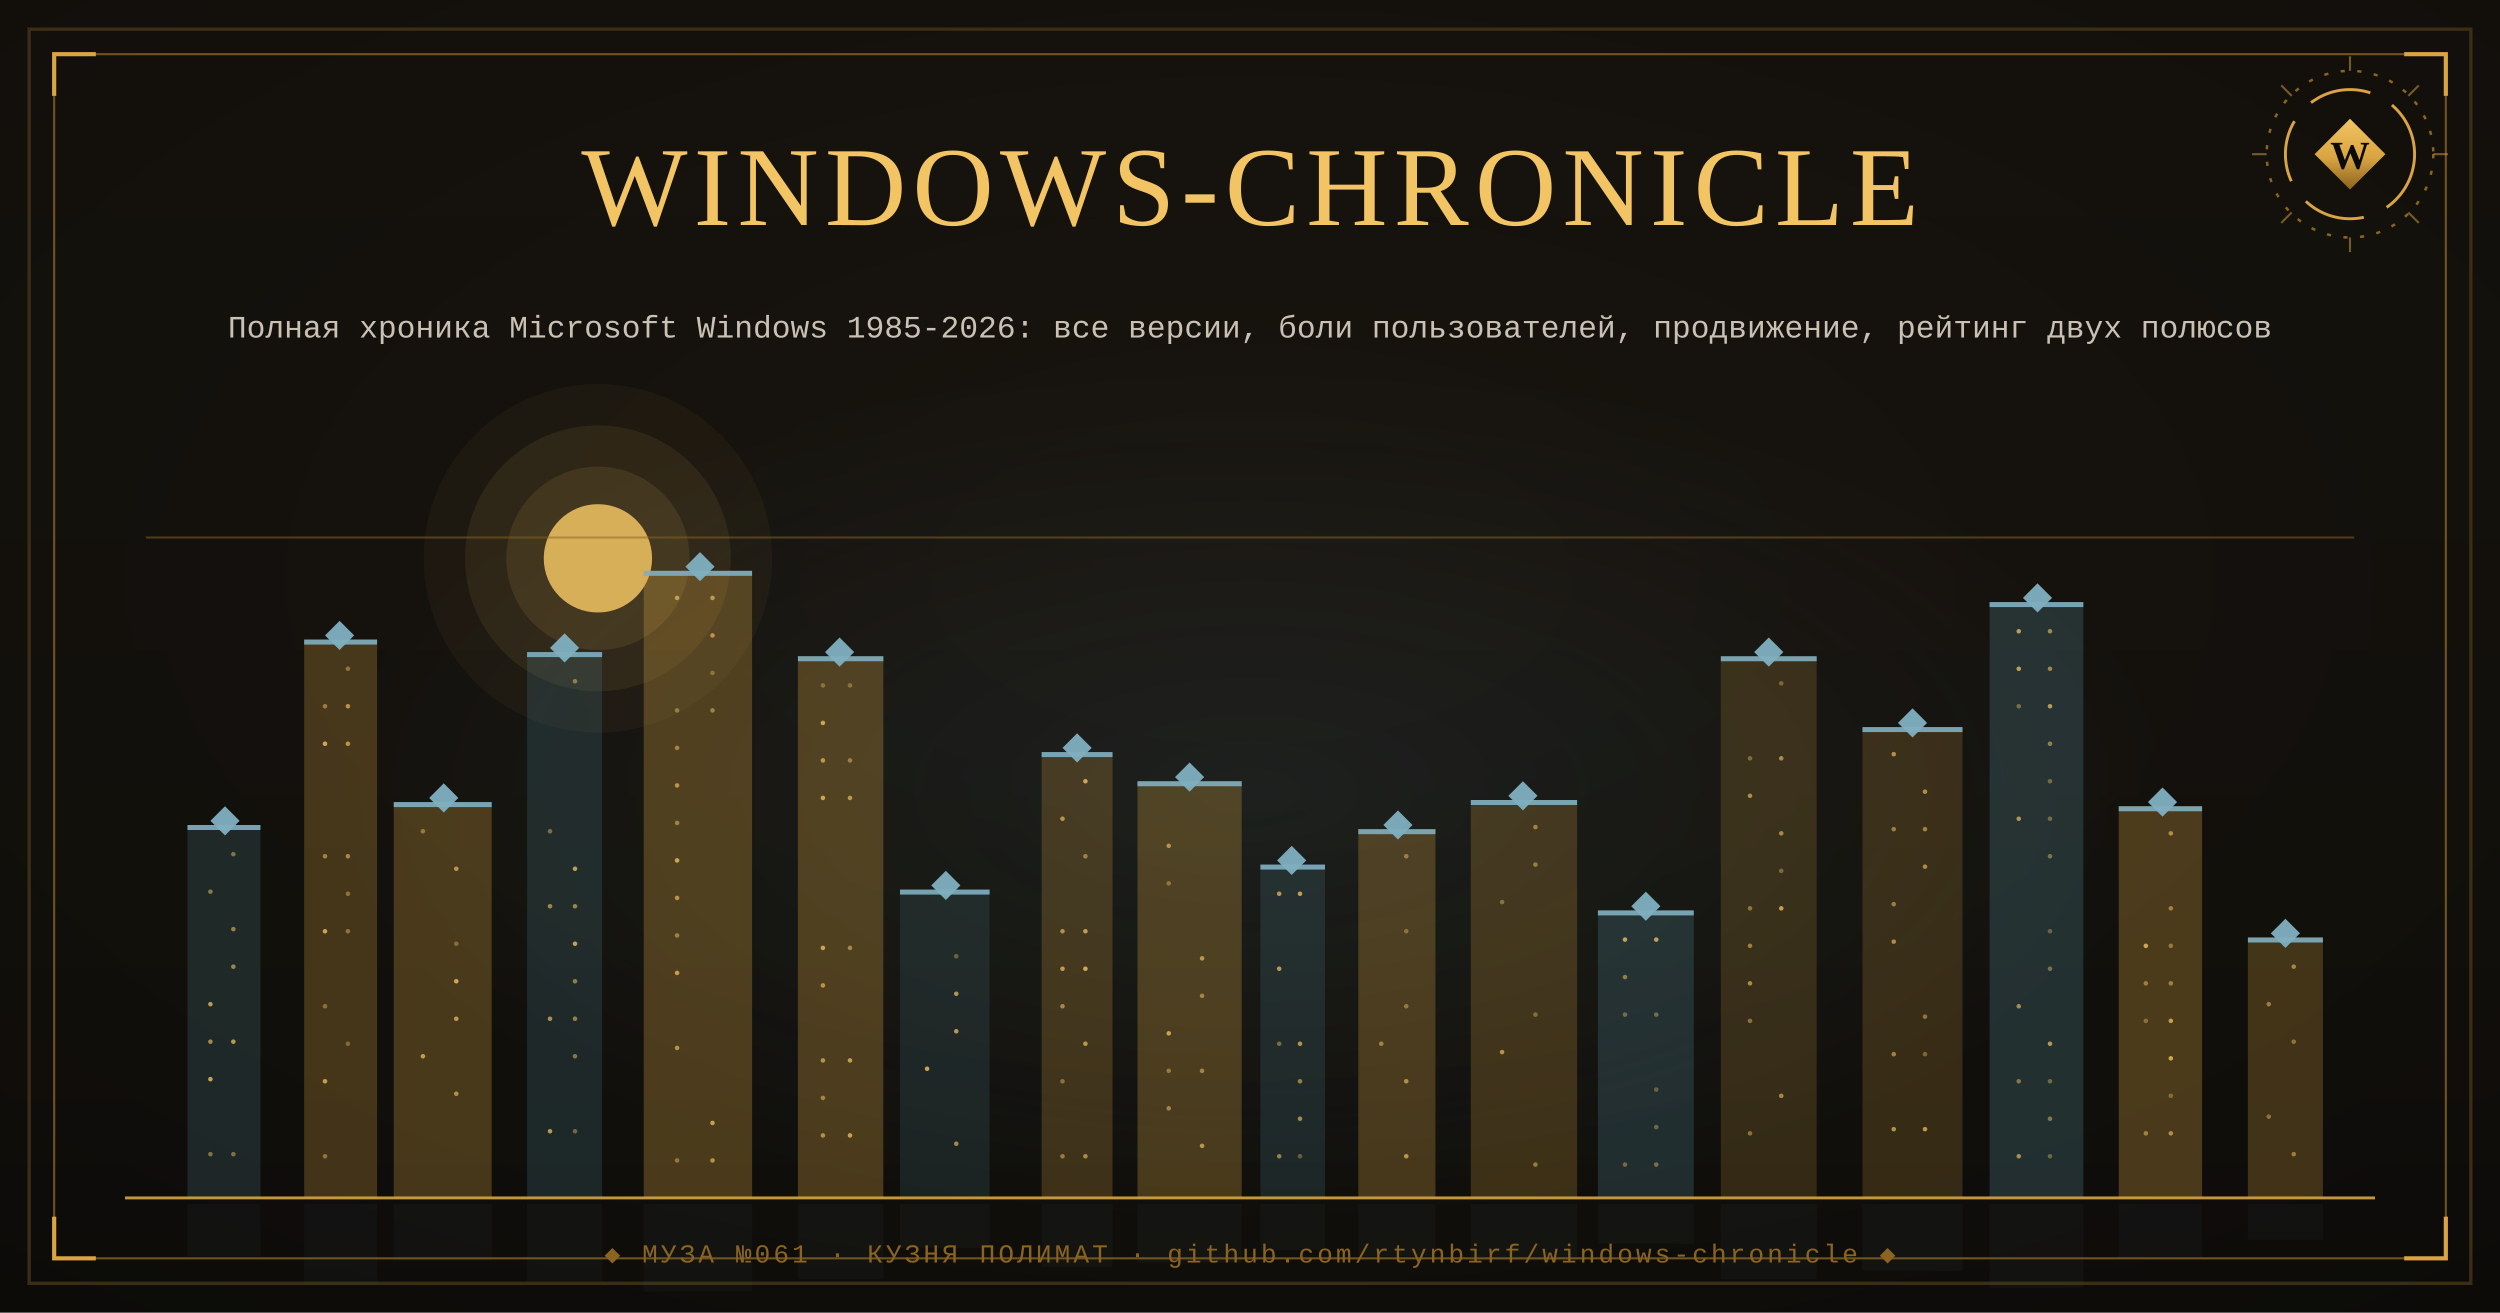
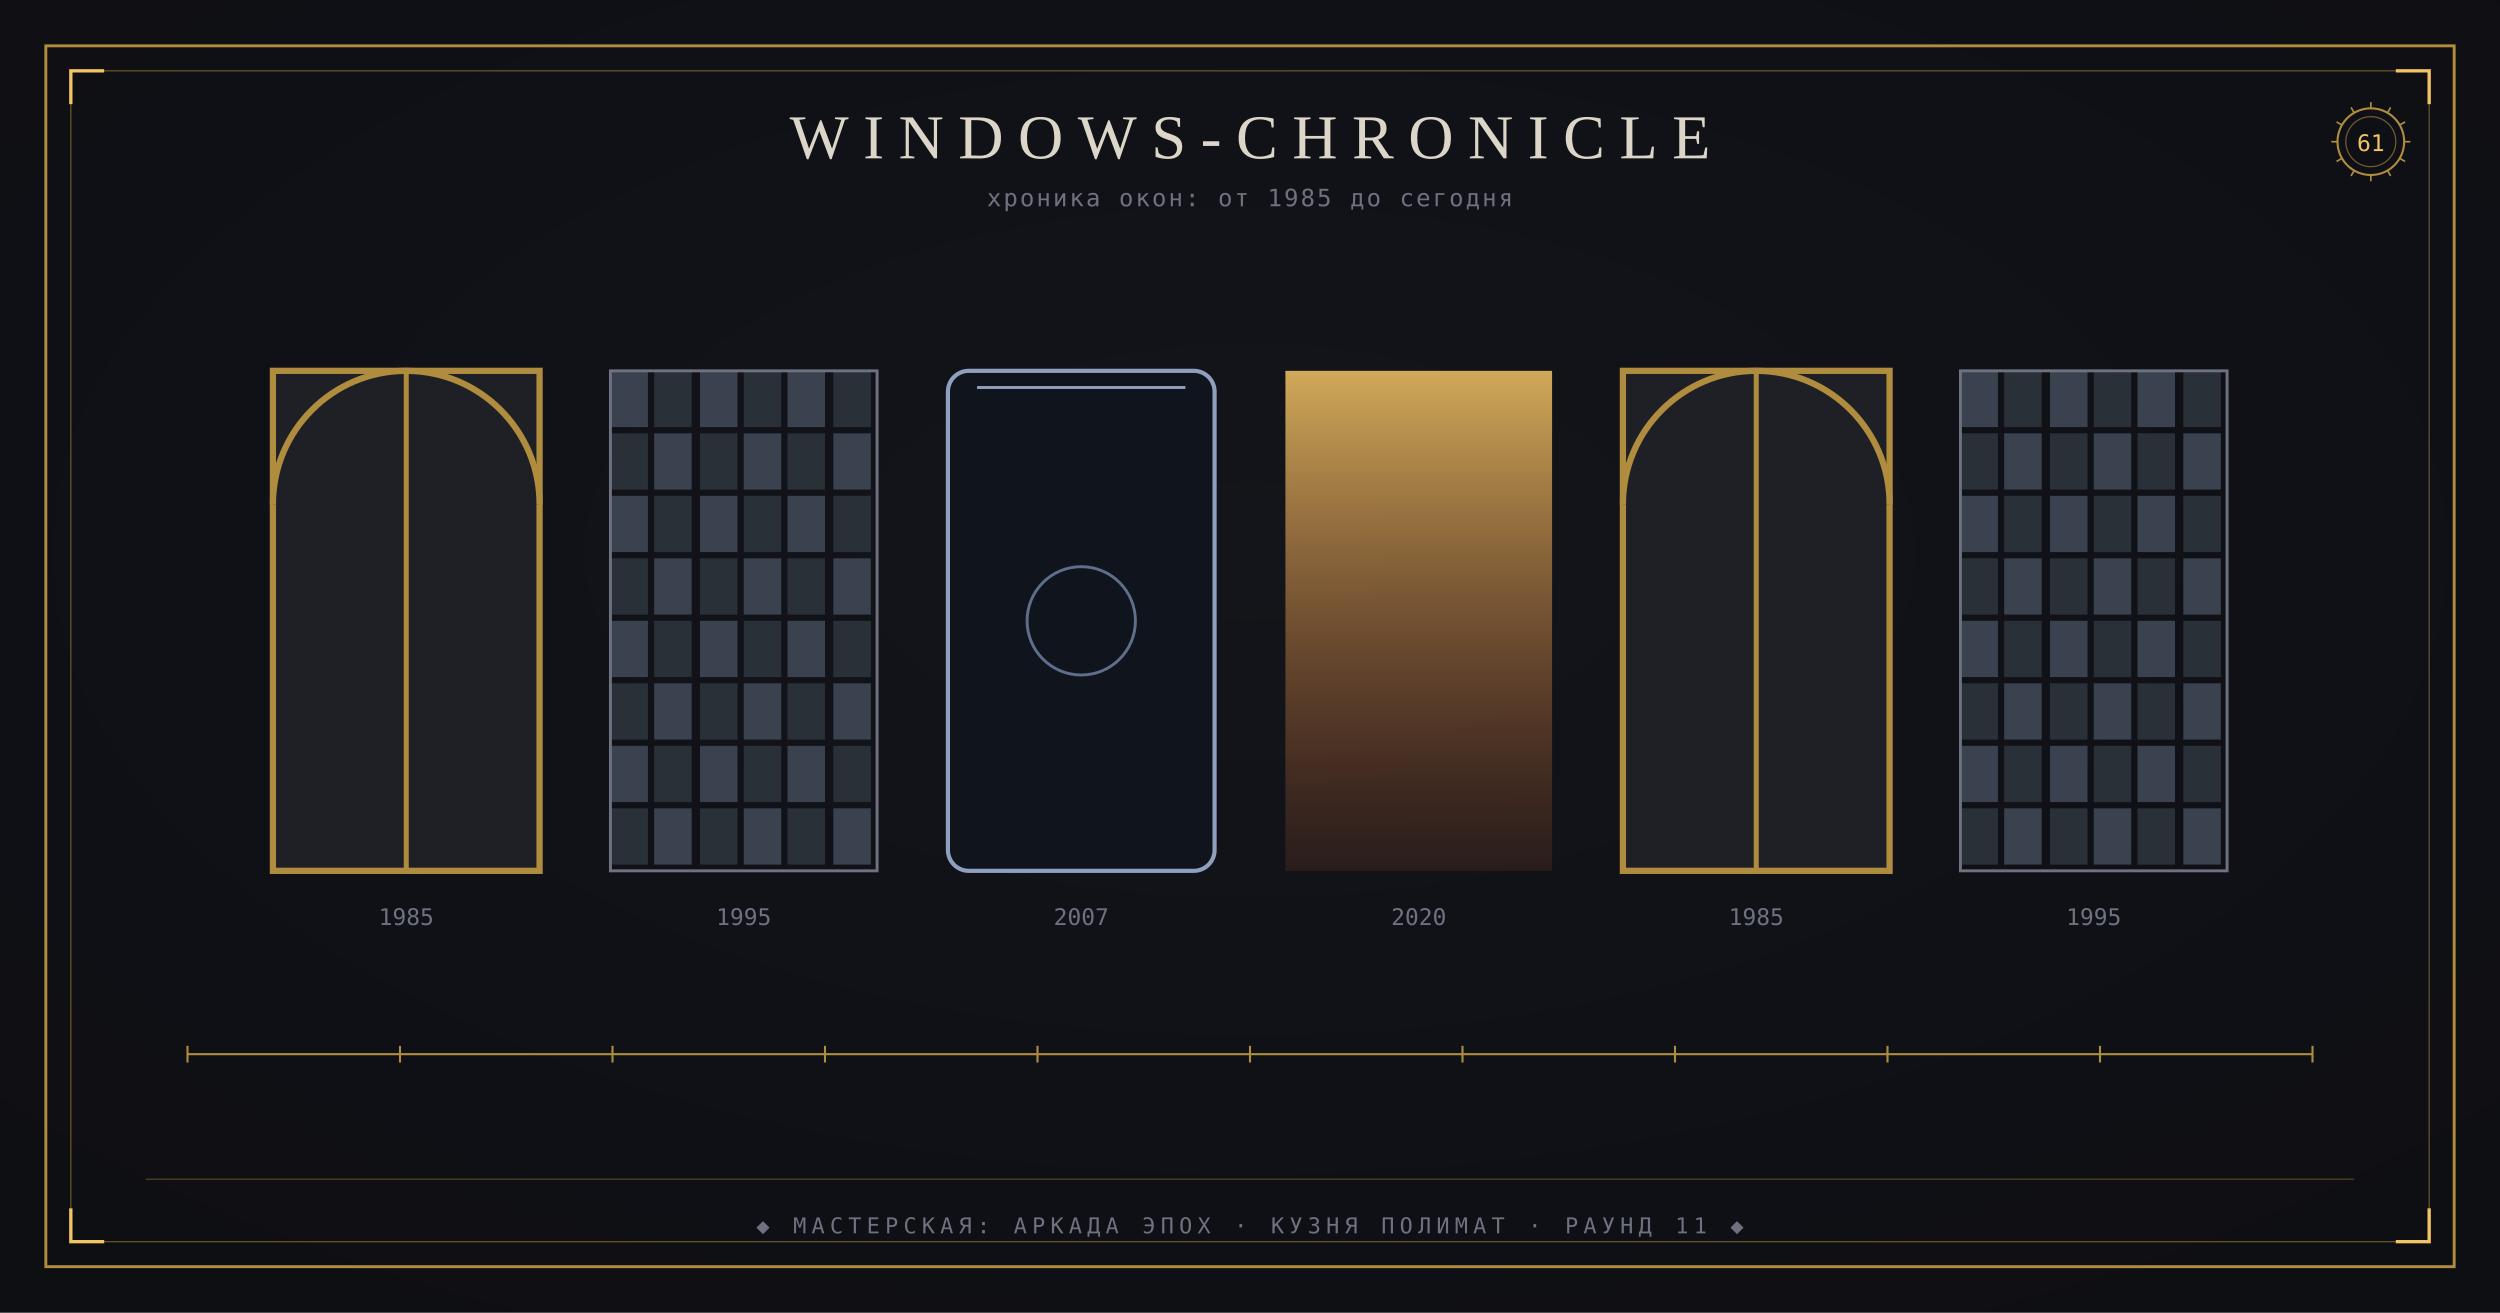
<svg xmlns="http://www.w3.org/2000/svg" viewBox="0 0 1200 630" width="1200" height="630">
-   <defs>
-     <linearGradient id="bg" x1="0" y1="0" x2="0" y2="1">
-       <stop offset="0" stop-color="#17120C" />
-       <stop offset="0.55" stop-color="#12100C" />
-       <stop offset="1" stop-color="#0B0A08" />
+   <rect width="1200" height="630" fill="#0C0D10" />
+   <radialGradient id="vig61" cx="0.5" cy="0.42" r="0.95">
+     <stop offset="0" stop-color="#14161B" />
+     <stop offset="1" stop-color="#0C0D10" />
+   </radialGradient>
+   <rect width="1200" height="630" fill="url(#vig61)" opacity="0.9" />
+   <rect x="22" y="22" width="1156" height="586" fill="none" stroke="#B08D3E" stroke-width="1.4" />
+   <rect x="34" y="34" width="1132" height="562" fill="none" stroke="#B08D3E" stroke-width="0.6" opacity="0.55" />
+   <path d="M 34 50 L 34 34 L 50 34" fill="none" stroke="#F2C464" stroke-width="1.6" />
+   <path d="M 1166 50 L 1166 34 L 1150 34" fill="none" stroke="#F2C464" stroke-width="1.6" />
+   <path d="M 34 580 L 34 596 L 50 596" fill="none" stroke="#F2C464" stroke-width="1.6" />
+   <path d="M 1166 580 L 1166 596 L 1150 596" fill="none" stroke="#F2C464" stroke-width="1.6" />
+   <text x="600.0" y="76" text-anchor="middle" font-family="Georgia, 'Times New Roman', serif" font-size="30" fill="#DCD6C8" letter-spacing="7">WINDOWS-CHRONICLE</text>
+   <text x="600.0" y="99" text-anchor="middle" font-family="'Cascadia Mono', ui-monospace, Consolas, monospace" font-size="11.5" fill="#6E7280" letter-spacing="1">хроника окон: от 1985 до сегодня</text>
+   <g transform="translate(1138,68)">
+     <circle r="16" fill="none" stroke="#B08D3E" stroke-width="1" />
+     <circle r="12" fill="none" stroke="#B08D3E" stroke-width="0.6" opacity="0.6" />
+     <text y="4.5" text-anchor="middle" font-family="'Cascadia Mono', ui-monospace, Consolas, monospace" font-size="11" fill="#F2C464">61</text>
+     <g stroke="#B08D3E" stroke-width="0.8">
+       <line x1="0" y1="-19" x2="0" y2="-16" transform="rotate(0)" />
+       <line x1="0" y1="-19" x2="0" y2="-16" transform="rotate(30)" />
+       <line x1="0" y1="-19" x2="0" y2="-16" transform="rotate(60)" />
+       <line x1="0" y1="-19" x2="0" y2="-16" transform="rotate(90)" />
+       <line x1="0" y1="-19" x2="0" y2="-16" transform="rotate(120)" />
+       <line x1="0" y1="-19" x2="0" y2="-16" transform="rotate(150)" />
+       <line x1="0" y1="-19" x2="0" y2="-16" transform="rotate(180)" />
+       <line x1="0" y1="-19" x2="0" y2="-16" transform="rotate(210)" />
+       <line x1="0" y1="-19" x2="0" y2="-16" transform="rotate(240)" />
+       <line x1="0" y1="-19" x2="0" y2="-16" transform="rotate(270)" />
+       <line x1="0" y1="-19" x2="0" y2="-16" transform="rotate(300)" />
+       <line x1="0" y1="-19" x2="0" y2="-16" transform="rotate(330)" />
+     </g>
+   </g>
+   <line x1="70" y1="566" x2="1130" y2="566" stroke="#B08D3E" stroke-width="0.5" opacity="0.5" />
+   <text x="600.0" y="592" text-anchor="middle" font-family="'Cascadia Mono', ui-monospace, Consolas, monospace" font-size="10.5" fill="#6E7280" letter-spacing="2.5">◆ МАСТЕРСКАЯ: АРКАДА ЭПОХ · КУЗНЯ ПОЛИМАТ · РАУНД 11 ◆</text>
+   <clipPath id="clip61">
+     <rect x="70" y="118" width="1060" height="404" />
+   </clipPath>
+   <g clip-path="url(#clip61)">
+     <rect x="131" y="178" width="128" height="240" fill="#1E2026" stroke="#B08D3E" stroke-width="3" />
+     <path d="M 131 242 A 64 64 0 0 1 259 242" fill="#1E2026" stroke="#B08D3E" stroke-width="3" />
+     <line x1="195" y1="178" x2="195" y2="418" stroke="#B08D3E" stroke-width="2.4" />
+     <text x="195" y="444" text-anchor="middle" font-family="'Cascadia Mono', ui-monospace, Consolas, monospace" font-size="11" fill="#6E7280">1985</text>
+     <rect x="293" y="178" width="18" height="27" fill="#3A4250" />
+     <rect x="314" y="178" width="18" height="27" fill="#2A3038" />
+     <rect x="336" y="178" width="18" height="27" fill="#3A4250" />
+     <rect x="357" y="178" width="18" height="27" fill="#2A3038" />
+     <rect x="378" y="178" width="18" height="27" fill="#3A4250" />
+     <rect x="400" y="178" width="18" height="27" fill="#2A3038" />
+     <rect x="293" y="208" width="18" height="27" fill="#2A3038" />
+     <rect x="314" y="208" width="18" height="27" fill="#3A4250" />
+     <rect x="336" y="208" width="18" height="27" fill="#2A3038" />
+     <rect x="357" y="208" width="18" height="27" fill="#3A4250" />
+     <rect x="378" y="208" width="18" height="27" fill="#2A3038" />
+     <rect x="400" y="208" width="18" height="27" fill="#3A4250" />
+     <rect x="293" y="238" width="18" height="27" fill="#3A4250" />
+     <rect x="314" y="238" width="18" height="27" fill="#2A3038" />
+     <rect x="336" y="238" width="18" height="27" fill="#3A4250" />
+     <rect x="357" y="238" width="18" height="27" fill="#2A3038" />
+     <rect x="378" y="238" width="18" height="27" fill="#3A4250" />
+     <rect x="400" y="238" width="18" height="27" fill="#2A3038" />
+     <rect x="293" y="268" width="18" height="27" fill="#2A3038" />
+     <rect x="314" y="268" width="18" height="27" fill="#3A4250" />
+     <rect x="336" y="268" width="18" height="27" fill="#2A3038" />
+     <rect x="357" y="268" width="18" height="27" fill="#3A4250" />
+     <rect x="378" y="268" width="18" height="27" fill="#2A3038" />
+     <rect x="400" y="268" width="18" height="27" fill="#3A4250" />
+     <rect x="293" y="298" width="18" height="27" fill="#3A4250" />
+     <rect x="314" y="298" width="18" height="27" fill="#2A3038" />
+     <rect x="336" y="298" width="18" height="27" fill="#3A4250" />
+     <rect x="357" y="298" width="18" height="27" fill="#2A3038" />
+     <rect x="378" y="298" width="18" height="27" fill="#3A4250" />
+     <rect x="400" y="298" width="18" height="27" fill="#2A3038" />
+     <rect x="293" y="328" width="18" height="27" fill="#2A3038" />
+     <rect x="314" y="328" width="18" height="27" fill="#3A4250" />
+     <rect x="336" y="328" width="18" height="27" fill="#2A3038" />
+     <rect x="357" y="328" width="18" height="27" fill="#3A4250" />
+     <rect x="378" y="328" width="18" height="27" fill="#2A3038" />
+     <rect x="400" y="328" width="18" height="27" fill="#3A4250" />
+     <rect x="293" y="358" width="18" height="27" fill="#3A4250" />
+     <rect x="314" y="358" width="18" height="27" fill="#2A3038" />
+     <rect x="336" y="358" width="18" height="27" fill="#3A4250" />
+     <rect x="357" y="358" width="18" height="27" fill="#2A3038" />
+     <rect x="378" y="358" width="18" height="27" fill="#3A4250" />
+     <rect x="400" y="358" width="18" height="27" fill="#2A3038" />
+     <rect x="293" y="388" width="18" height="27" fill="#2A3038" />
+     <rect x="314" y="388" width="18" height="27" fill="#3A4250" />
+     <rect x="336" y="388" width="18" height="27" fill="#2A3038" />
+     <rect x="357" y="388" width="18" height="27" fill="#3A4250" />
+     <rect x="378" y="388" width="18" height="27" fill="#2A3038" />
+     <rect x="400" y="388" width="18" height="27" fill="#3A4250" />
+     <rect x="293" y="178" width="128" height="240" fill="none" stroke="#6E7280" stroke-width="1.4" />
+     <text x="357" y="444" text-anchor="middle" font-family="'Cascadia Mono', ui-monospace, Consolas, monospace" font-size="11" fill="#6E7280">1995</text>
+     <rect x="455" y="178" width="128" height="240" rx="10" fill="#10141C" stroke="#8FA0BF" stroke-width="2" />
+     <line x1="469" y1="186" x2="569" y2="186" stroke="#8FA0BF" stroke-width="1.4" />
+     <circle cx="519" cy="298" r="26" fill="#10141C" stroke="#5E6E8B" stroke-width="1.4" />
+     <text x="519" y="444" text-anchor="middle" font-family="'Cascadia Mono', ui-monospace, Consolas, monospace" font-size="11" fill="#6E7280">2007</text>
+     <rect x="617" y="178" width="128" height="240" fill="url(#grWin3)" />
+     <linearGradient id="grWin3" x1="0" y1="0" x2="0" y2="1">
+       <stop offset="0" stop-color="#F2C464" stop-opacity="0.85" />
+       <stop offset="1" stop-color="#B0552F" stop-opacity="0.15" />
    </linearGradient>
-     <linearGradient id="gGold" x1="0" y1="0" x2="0" y2="1">
-       <stop offset="0" stop-color="#F2C464" />
-       <stop offset="0.55" stop-color="#D9A441" />
-       <stop offset="1" stop-color="#8A6420" />
-     </linearGradient>
-     <linearGradient id="gGoldX" x1="0" y1="0" x2="1" y2="0">
-       <stop offset="0" stop-color="#8A6420" stop-opacity="0" />
-       <stop offset="0.5" stop-color="#F2C464" />
-       <stop offset="1" stop-color="#8A6420" stop-opacity="0" />
-     </linearGradient>
-     <radialGradient id="gVig" cx="0.5" cy="0.44" r="0.85">
-       <stop offset="0" stop-color="#1C1610" />
-       <stop offset="0.6" stop-color="#12100C" />
-       <stop offset="1" stop-color="#0B0A08" />
-     </radialGradient>
-     <radialGradient id="gMood" cx="0.5" cy="0.5" r="0.5">
-       <stop offset="0" stop-color="#4E7E8B" stop-opacity="0.13" />
-       <stop offset="1" stop-color="#4E7E8B" stop-opacity="0" />
-     </radialGradient>
-   </defs>
-   <rect width="1200" height="630" fill="url(#bg)" />
-   <rect width="1200" height="630" fill="url(#gVig)" opacity="0.6" />
-   <rect x="150" y="170" width="900" height="420" fill="url(#gMood)" />
-   <rect x="14" y="14" width="1172" height="602" fill="none" stroke="#3A2E14" stroke-width="1.6" />
-   <rect x="26" y="26" width="1148" height="578" fill="none" stroke="#8A6420" stroke-width="1" opacity="0.8" />
-   <path d="M 26 46 V 26 H 46" stroke="#D9A441" stroke-width="2" fill="none" />
-   <path d="M 1154 26 H 1174 V 46" stroke="#D9A441" stroke-width="2" fill="none" />
-   <path d="M 1174 584 V 604 H 1154" stroke="#D9A441" stroke-width="2" fill="none" />
-   <path d="M 46 604 H 26 V 584" stroke="#D9A441" stroke-width="2" fill="none" />
-   <text x="600" y="108" text-anchor="middle" font-family="Georgia, 'Times New Roman', serif" font-size="54" fill="#F2C464" letter-spacing="3">WINDOWS-CHRONICLE</text>
-   <line x1="240" y1="132" x2="960" y2="132" stroke="url(#gGoldX)" stroke-width="2" />
-   <text x="600" y="162" text-anchor="middle" font-family="'Courier New', monospace" font-size="15" fill="#C9C2B4">Полная хроника Microsoft Windows 1985-2026: все версии, боли пользователей, продвижение, рейтинг двух полюсов</text>
-   <circle cx="287" cy="268" r="26" fill="#F2C464" opacity="0.85" />
-   <circle cx="287.0" cy="268.0" r="83.6" fill="#F2C464" opacity="0.045" />
-   <circle cx="287.0" cy="268.0" r="63.8" fill="#F2C464" opacity="0.075" />
-   <circle cx="287.0" cy="268.0" r="44.0" fill="#F2C464" opacity="0.105" />
-   <line x1="70" y1="258" x2="1130" y2="258" stroke="#8A6420" stroke-width="1" opacity="0.5" />
-   <rect x="90" y="396" width="35" height="179" fill="#4E7E8B" opacity="0.23" />
-   <rect x="90" y="396" width="35" height="2.4" fill="#7FAFC0" opacity="0.9" />
-   <path d="M 108 387 L 115 394 L 108 401 L 101 394 Z" fill="#7FAFC0" opacity="0.95" />
-   <circle cx="112" cy="410" r="1.1" fill="#F2C464" opacity="0.47" />
-   <circle cx="101" cy="428" r="1.1" fill="#F2C464" opacity="0.51" />
-   <circle cx="112" cy="446" r="1.1" fill="#F2C464" opacity="0.56" />
-   <circle cx="112" cy="464" r="1.1" fill="#F2C464" opacity="0.60" />
-   <circle cx="101" cy="482" r="1.1" fill="#F2C464" opacity="0.73" />
-   <circle cx="101" cy="500" r="1.1" fill="#F2C464" opacity="0.62" />
-   <circle cx="112" cy="500" r="1.1" fill="#F2C464" opacity="0.72" />
-   <circle cx="101" cy="518" r="1.1" fill="#F2C464" opacity="0.79" />
-   <circle cx="101" cy="554" r="1.1" fill="#F2C464" opacity="0.48" />
-   <circle cx="112" cy="554" r="1.1" fill="#F2C464" opacity="0.46" />
-   <rect x="146" y="307" width="35" height="268" fill="#D9A441" opacity="0.26">
-     <animate attributeName="opacity" values="0.26;0.12;0.26" dur="6s" repeatCount="indefinite" />
-   </rect>
-   <rect x="146" y="307" width="35" height="2.4" fill="#7FAFC0" opacity="0.9" />
-   <path d="M 163 298 L 170 305 L 163 312 L 156 305 Z" fill="#7FAFC0" opacity="0.95" />
-   <circle cx="167" cy="321" r="1.1" fill="#F2C464" opacity="0.43" />
-   <circle cx="156" cy="339" r="1.1" fill="#F2C464" opacity="0.49" />
-   <circle cx="167" cy="339" r="1.1" fill="#F2C464" opacity="0.65" />
-   <circle cx="156" cy="357" r="1.1" fill="#F2C464" opacity="0.79" />
-   <circle cx="167" cy="357" r="1.1" fill="#F2C464" opacity="0.66" />
-   <circle cx="156" cy="411" r="1.1" fill="#F2C464" opacity="0.54" />
-   <circle cx="167" cy="411" r="1.1" fill="#F2C464" opacity="0.57" />
-   <circle cx="167" cy="429" r="1.1" fill="#F2C464" opacity="0.42" />
-   <circle cx="156" cy="447" r="1.1" fill="#F2C464" opacity="0.77" />
-   <circle cx="167" cy="447" r="1.1" fill="#F2C464" opacity="0.43" />
-   <circle cx="156" cy="483" r="1.1" fill="#F2C464" opacity="0.42" />
-   <circle cx="167" cy="501" r="1.1" fill="#F2C464" opacity="0.37" />
-   <circle cx="156" cy="519" r="1.1" fill="#F2C464" opacity="0.73" />
-   <circle cx="156" cy="555" r="1.1" fill="#F2C464" opacity="0.45" />
-   <rect x="189" y="385" width="47" height="190" fill="#D9A441" opacity="0.28" />
-   <rect x="189" y="385" width="47" height="2.4" fill="#7FAFC0" opacity="0.9" />
-   <path d="M 213 376 L 220 383 L 213 390 L 206 383 Z" fill="#7FAFC0" opacity="0.95" />
-   <circle cx="203" cy="399" r="1.1" fill="#F2C464" opacity="0.44" />
-   <circle cx="219" cy="417" r="1.1" fill="#F2C464" opacity="0.66" />
-   <circle cx="219" cy="453" r="1.1" fill="#F2C464" opacity="0.37" />
-   <circle cx="219" cy="471" r="1.1" fill="#F2C464" opacity="0.79" />
-   <circle cx="219" cy="489" r="1.1" fill="#F2C464" opacity="0.70" />
-   <circle cx="203" cy="507" r="1.1" fill="#F2C464" opacity="0.72" />
-   <circle cx="219" cy="525" r="1.1" fill="#F2C464" opacity="0.63" />
-   <rect x="253" y="313" width="36" height="262" fill="#4E7E8B" opacity="0.22" />
-   <rect x="253" y="313" width="36" height="2.4" fill="#7FAFC0" opacity="0.9" />
-   <path d="M 271 304 L 278 311 L 271 318 L 264 311 Z" fill="#7FAFC0" opacity="0.95" />
-   <circle cx="276" cy="327" r="1.1" fill="#F2C464" opacity="0.49" />
-   <circle cx="264" cy="399" r="1.1" fill="#F2C464" opacity="0.43" />
-   <circle cx="276" cy="417" r="1.1" fill="#F2C464" opacity="0.75" />
-   <circle cx="264" cy="435" r="1.1" fill="#F2C464" opacity="0.59" />
-   <circle cx="276" cy="435" r="1.1" fill="#F2C464" opacity="0.58" />
-   <circle cx="276" cy="453" r="1.1" fill="#F2C464" opacity="0.77" />
-   <circle cx="276" cy="471" r="1.1" fill="#F2C464" opacity="0.54" />
-   <circle cx="264" cy="489" r="1.1" fill="#F2C464" opacity="0.66" />
-   <circle cx="276" cy="489" r="1.1" fill="#F2C464" opacity="0.56" />
-   <circle cx="276" cy="507" r="1.1" fill="#F2C464" opacity="0.49" />
-   <circle cx="264" cy="543" r="1.1" fill="#F2C464" opacity="0.71" />
-   <circle cx="276" cy="543" r="1.1" fill="#F2C464" opacity="0.41" />
-   <rect x="309" y="274" width="52" height="301" fill="#D9A441" opacity="0.29" />
-   <rect x="309" y="274" width="52" height="2.4" fill="#7FAFC0" opacity="0.9" />
-   <path d="M 336 265 L 343 272 L 336 279 L 329 272 Z" fill="#7FAFC0" opacity="0.95" />
-   <circle cx="325" cy="287" r="1.1" fill="#F2C464" opacity="0.65" />
-   <circle cx="342" cy="287" r="1.1" fill="#F2C464" opacity="0.64" />
-   <circle cx="342" cy="305" r="1.1" fill="#F2C464" opacity="0.64" />
-   <circle cx="342" cy="323" r="1.1" fill="#F2C464" opacity="0.37" />
-   <circle cx="325" cy="341" r="1.1" fill="#F2C464" opacity="0.44" />
-   <circle cx="342" cy="341" r="1.1" fill="#F2C464" opacity="0.50" />
-   <circle cx="325" cy="359" r="1.1" fill="#F2C464" opacity="0.51" />
-   <circle cx="325" cy="377" r="1.1" fill="#F2C464" opacity="0.64" />
-   <circle cx="325" cy="395" r="1.1" fill="#F2C464" opacity="0.51" />
-   <circle cx="325" cy="413" r="1.1" fill="#F2C464" opacity="0.78" />
-   <circle cx="325" cy="431" r="1.1" fill="#F2C464" opacity="0.63" />
-   <circle cx="325" cy="449" r="1.1" fill="#F2C464" opacity="0.49" />
-   <circle cx="325" cy="467" r="1.1" fill="#F2C464" opacity="0.71" />
-   <circle cx="325" cy="503" r="1.1" fill="#F2C464" opacity="0.64" />
-   <circle cx="342" cy="539" r="1.1" fill="#F2C464" opacity="0.73" />
-   <circle cx="325" cy="557" r="1.1" fill="#F2C464" opacity="0.44" />
-   <circle cx="342" cy="557" r="1.1" fill="#F2C464" opacity="0.63" />
-   <rect x="383" y="315" width="41" height="260" fill="#D9A441" opacity="0.29">
-     <animate attributeName="opacity" values="0.29;0.13;0.29" dur="4s" repeatCount="indefinite" />
-   </rect>
-   <rect x="383" y="315" width="41" height="2.4" fill="#7FAFC0" opacity="0.9" />
-   <path d="M 403 306 L 410 313 L 403 320 L 396 313 Z" fill="#7FAFC0" opacity="0.95" />
-   <circle cx="395" cy="329" r="1.1" fill="#F2C464" opacity="0.36" />
-   <circle cx="408" cy="329" r="1.1" fill="#F2C464" opacity="0.37" />
-   <circle cx="395" cy="347" r="1.1" fill="#F2C464" opacity="0.76" />
-   <circle cx="395" cy="365" r="1.1" fill="#F2C464" opacity="0.66" />
-   <circle cx="408" cy="365" r="1.1" fill="#F2C464" opacity="0.47" />
-   <circle cx="395" cy="383" r="1.1" fill="#F2C464" opacity="0.77" />
-   <circle cx="408" cy="383" r="1.1" fill="#F2C464" opacity="0.67" />
-   <circle cx="395" cy="455" r="1.1" fill="#F2C464" opacity="0.76" />
-   <circle cx="408" cy="455" r="1.1" fill="#F2C464" opacity="0.54" />
-   <circle cx="395" cy="473" r="1.1" fill="#F2C464" opacity="0.63" />
-   <circle cx="395" cy="509" r="1.1" fill="#F2C464" opacity="0.63" />
-   <circle cx="408" cy="509" r="1.1" fill="#F2C464" opacity="0.70" />
-   <circle cx="395" cy="527" r="1.1" fill="#F2C464" opacity="0.53" />
-   <circle cx="395" cy="545" r="1.1" fill="#F2C464" opacity="0.62" />
-   <circle cx="408" cy="545" r="1.1" fill="#F2C464" opacity="0.75" />
-   <rect x="432" y="427" width="43" height="148" fill="#4E7E8B" opacity="0.18" />
-   <rect x="432" y="427" width="43" height="2.4" fill="#7FAFC0" opacity="0.9" />
-   <path d="M 454 418 L 461 425 L 454 432 L 447 425 Z" fill="#7FAFC0" opacity="0.95" />
-   <circle cx="459" cy="459" r="1.1" fill="#F2C464" opacity="0.36" />
-   <circle cx="459" cy="477" r="1.1" fill="#F2C464" opacity="0.68" />
-   <circle cx="459" cy="495" r="1.1" fill="#F2C464" opacity="0.72" />
-   <circle cx="445" cy="513" r="1.1" fill="#F2C464" opacity="0.79" />
-   <circle cx="459" cy="549" r="1.1" fill="#F2C464" opacity="0.62" />
-   <rect x="500" y="361" width="34" height="214" fill="#D9A441" opacity="0.23" />
-   <rect x="500" y="361" width="34" height="2.4" fill="#7FAFC0" opacity="0.9" />
-   <path d="M 517 352 L 524 359 L 517 366 L 510 359 Z" fill="#7FAFC0" opacity="0.95" />
-   <circle cx="521" cy="375" r="1.1" fill="#F2C464" opacity="0.78" />
-   <circle cx="510" cy="393" r="1.1" fill="#F2C464" opacity="0.66" />
-   <circle cx="521" cy="411" r="1.1" fill="#F2C464" opacity="0.52" />
-   <circle cx="510" cy="447" r="1.1" fill="#F2C464" opacity="0.62" />
-   <circle cx="521" cy="447" r="1.1" fill="#F2C464" opacity="0.72" />
-   <circle cx="510" cy="465" r="1.1" fill="#F2C464" opacity="0.71" />
-   <circle cx="521" cy="465" r="1.1" fill="#F2C464" opacity="0.80" />
-   <circle cx="510" cy="483" r="1.1" fill="#F2C464" opacity="0.57" />
-   <circle cx="521" cy="501" r="1.1" fill="#F2C464" opacity="0.68" />
-   <circle cx="510" cy="519" r="1.1" fill="#F2C464" opacity="0.42" />
-   <circle cx="510" cy="555" r="1.1" fill="#F2C464" opacity="0.50" />
-   <circle cx="521" cy="555" r="1.1" fill="#F2C464" opacity="0.61" />
-   <rect x="546" y="375" width="50" height="200" fill="#D9A441" opacity="0.28" />
-   <rect x="546" y="375" width="50" height="2.4" fill="#7FAFC0" opacity="0.9" />
-   <path d="M 571 366 L 578 373 L 571 380 L 564 373 Z" fill="#7FAFC0" opacity="0.95" />
-   <circle cx="561" cy="406" r="1.1" fill="#F2C464" opacity="0.62" />
-   <circle cx="561" cy="424" r="1.1" fill="#F2C464" opacity="0.40" />
-   <circle cx="577" cy="460" r="1.1" fill="#F2C464" opacity="0.65" />
-   <circle cx="577" cy="478" r="1.1" fill="#F2C464" opacity="0.52" />
-   <circle cx="561" cy="496" r="1.1" fill="#F2C464" opacity="0.75" />
-   <circle cx="561" cy="514" r="1.1" fill="#F2C464" opacity="0.46" />
-   <circle cx="577" cy="514" r="1.1" fill="#F2C464" opacity="0.52" />
-   <circle cx="561" cy="532" r="1.1" fill="#F2C464" opacity="0.54" />
-   <circle cx="577" cy="550" r="1.1" fill="#F2C464" opacity="0.66" />
-   <rect x="605" y="415" width="31" height="160" fill="#4E7E8B" opacity="0.21">
-     <animate attributeName="opacity" values="0.21;0.09;0.21" dur="6s" repeatCount="indefinite" />
-   </rect>
-   <rect x="605" y="415" width="31" height="2.4" fill="#7FAFC0" opacity="0.9" />
-   <path d="M 620 406 L 627 413 L 620 420 L 613 413 Z" fill="#7FAFC0" opacity="0.95" />
-   <circle cx="614" cy="429" r="1.1" fill="#F2C464" opacity="0.69" />
-   <circle cx="624" cy="429" r="1.1" fill="#F2C464" opacity="0.75" />
-   <circle cx="614" cy="465" r="1.1" fill="#F2C464" opacity="0.72" />
-   <circle cx="614" cy="501" r="1.1" fill="#F2C464" opacity="0.42" />
-   <circle cx="624" cy="501" r="1.1" fill="#F2C464" opacity="0.68" />
-   <circle cx="624" cy="519" r="1.1" fill="#F2C464" opacity="0.55" />
-   <circle cx="624" cy="537" r="1.1" fill="#F2C464" opacity="0.62" />
-   <circle cx="614" cy="555" r="1.1" fill="#F2C464" opacity="0.56" />
-   <circle cx="624" cy="555" r="1.1" fill="#F2C464" opacity="0.35" />
-   <rect x="652" y="398" width="37" height="177" fill="#D9A441" opacity="0.27" />
-   <rect x="652" y="398" width="37" height="2.4" fill="#7FAFC0" opacity="0.9" />
-   <path d="M 671 389 L 678 396 L 671 403 L 664 396 Z" fill="#7FAFC0" opacity="0.95" />
-   <circle cx="675" cy="411" r="1.1" fill="#F2C464" opacity="0.48" />
-   <circle cx="675" cy="447" r="1.1" fill="#F2C464" opacity="0.39" />
-   <circle cx="675" cy="483" r="1.1" fill="#F2C464" opacity="0.44" />
-   <circle cx="663" cy="501" r="1.1" fill="#F2C464" opacity="0.52" />
-   <circle cx="675" cy="519" r="1.1" fill="#F2C464" opacity="0.62" />
-   <circle cx="675" cy="555" r="1.1" fill="#F2C464" opacity="0.67" />
-   <rect x="706" y="384" width="51" height="191" fill="#D9A441" opacity="0.22" />
-   <rect x="706" y="384" width="51" height="2.4" fill="#7FAFC0" opacity="0.9" />
-   <path d="M 731 375 L 738 382 L 731 389 L 724 382 Z" fill="#7FAFC0" opacity="0.95" />
-   <circle cx="737" cy="397" r="1.1" fill="#F2C464" opacity="0.53" />
-   <circle cx="737" cy="415" r="1.1" fill="#F2C464" opacity="0.50" />
-   <circle cx="721" cy="433" r="1.1" fill="#F2C464" opacity="0.41" />
-   <circle cx="737" cy="487" r="1.1" fill="#F2C464" opacity="0.39" />
-   <circle cx="721" cy="505" r="1.1" fill="#F2C464" opacity="0.65" />
-   <circle cx="737" cy="559" r="1.1" fill="#F2C464" opacity="0.50" />
-   <rect x="767" y="437" width="46" height="138" fill="#4E7E8B" opacity="0.27" />
-   <rect x="767" y="437" width="46" height="2.4" fill="#7FAFC0" opacity="0.9" />
-   <path d="M 790 428 L 797 435 L 790 442 L 783 435 Z" fill="#7FAFC0" opacity="0.95" />
-   <circle cx="780" cy="451" r="1.1" fill="#F2C464" opacity="0.78" />
-   <circle cx="795" cy="451" r="1.1" fill="#F2C464" opacity="0.76" />
-   <circle cx="780" cy="469" r="1.1" fill="#F2C464" opacity="0.52" />
-   <circle cx="780" cy="487" r="1.1" fill="#F2C464" opacity="0.40" />
-   <circle cx="795" cy="487" r="1.1" fill="#F2C464" opacity="0.40" />
-   <circle cx="795" cy="523" r="1.1" fill="#F2C464" opacity="0.35" />
-   <circle cx="795" cy="541" r="1.1" fill="#F2C464" opacity="0.38" />
-   <circle cx="780" cy="559" r="1.1" fill="#F2C464" opacity="0.40" />
-   <circle cx="795" cy="559" r="1.1" fill="#F2C464" opacity="0.44" />
-   <rect x="826" y="315" width="46" height="260" fill="#D9A441" opacity="0.18">
-     <animate attributeName="opacity" values="0.18;0.08;0.18" dur="6s" repeatCount="indefinite" />
-   </rect>
-   <rect x="826" y="315" width="46" height="2.4" fill="#7FAFC0" opacity="0.9" />
-   <path d="M 849 306 L 856 313 L 849 320 L 842 313 Z" fill="#7FAFC0" opacity="0.95" />
-   <circle cx="855" cy="328" r="1.1" fill="#F2C464" opacity="0.36" />
-   <circle cx="840" cy="364" r="1.1" fill="#F2C464" opacity="0.38" />
-   <circle cx="855" cy="364" r="1.1" fill="#F2C464" opacity="0.61" />
-   <circle cx="840" cy="382" r="1.1" fill="#F2C464" opacity="0.61" />
-   <circle cx="855" cy="400" r="1.1" fill="#F2C464" opacity="0.59" />
-   <circle cx="855" cy="418" r="1.1" fill="#F2C464" opacity="0.38" />
-   <circle cx="840" cy="436" r="1.1" fill="#F2C464" opacity="0.46" />
-   <circle cx="855" cy="436" r="1.1" fill="#F2C464" opacity="0.76" />
-   <circle cx="840" cy="454" r="1.1" fill="#F2C464" opacity="0.53" />
-   <circle cx="840" cy="472" r="1.1" fill="#F2C464" opacity="0.61" />
-   <circle cx="840" cy="490" r="1.1" fill="#F2C464" opacity="0.44" />
-   <circle cx="855" cy="526" r="1.1" fill="#F2C464" opacity="0.60" />
-   <circle cx="840" cy="544" r="1.1" fill="#F2C464" opacity="0.46" />
-   <rect x="894" y="349" width="48" height="226" fill="#D9A441" opacity="0.19" />
-   <rect x="894" y="349" width="48" height="2.4" fill="#7FAFC0" opacity="0.9" />
-   <path d="M 918 340 L 925 347 L 918 354 L 911 347 Z" fill="#7FAFC0" opacity="0.95" />
-   <circle cx="909" cy="362" r="1.1" fill="#F2C464" opacity="0.63" />
-   <circle cx="924" cy="380" r="1.1" fill="#F2C464" opacity="0.64" />
-   <circle cx="909" cy="398" r="1.1" fill="#F2C464" opacity="0.53" />
-   <circle cx="924" cy="398" r="1.1" fill="#F2C464" opacity="0.55" />
-   <circle cx="924" cy="416" r="1.1" fill="#F2C464" opacity="0.61" />
-   <circle cx="909" cy="434" r="1.1" fill="#F2C464" opacity="0.53" />
-   <circle cx="909" cy="452" r="1.1" fill="#F2C464" opacity="0.62" />
-   <circle cx="924" cy="488" r="1.1" fill="#F2C464" opacity="0.48" />
-   <circle cx="909" cy="506" r="1.1" fill="#F2C464" opacity="0.56" />
-   <circle cx="924" cy="506" r="1.1" fill="#F2C464" opacity="0.38" />
-   <circle cx="909" cy="542" r="1.1" fill="#F2C464" opacity="0.67" />
-   <circle cx="924" cy="542" r="1.1" fill="#F2C464" opacity="0.71" />
-   <rect x="955" y="289" width="45" height="286" fill="#4E7E8B" opacity="0.29" />
-   <rect x="955" y="289" width="45" height="2.4" fill="#7FAFC0" opacity="0.9" />
-   <path d="M 978 280 L 985 287 L 978 294 L 971 287 Z" fill="#7FAFC0" opacity="0.95" />
-   <circle cx="969" cy="303" r="1.1" fill="#F2C464" opacity="0.73" />
-   <circle cx="984" cy="303" r="1.1" fill="#F2C464" opacity="0.59" />
-   <circle cx="969" cy="321" r="1.1" fill="#F2C464" opacity="0.74" />
-   <circle cx="984" cy="321" r="1.1" fill="#F2C464" opacity="0.57" />
-   <circle cx="969" cy="339" r="1.1" fill="#F2C464" opacity="0.40" />
-   <circle cx="984" cy="339" r="1.1" fill="#F2C464" opacity="0.70" />
-   <circle cx="984" cy="357" r="1.1" fill="#F2C464" opacity="0.53" />
-   <circle cx="984" cy="375" r="1.1" fill="#F2C464" opacity="0.38" />
-   <circle cx="969" cy="393" r="1.1" fill="#F2C464" opacity="0.67" />
-   <circle cx="984" cy="393" r="1.1" fill="#F2C464" opacity="0.39" />
-   <circle cx="984" cy="411" r="1.1" fill="#F2C464" opacity="0.44" />
-   <circle cx="984" cy="447" r="1.1" fill="#F2C464" opacity="0.35" />
-   <circle cx="984" cy="465" r="1.1" fill="#F2C464" opacity="0.43" />
-   <circle cx="969" cy="483" r="1.1" fill="#F2C464" opacity="0.62" />
-   <circle cx="984" cy="501" r="1.1" fill="#F2C464" opacity="0.70" />
-   <circle cx="969" cy="519" r="1.1" fill="#F2C464" opacity="0.48" />
-   <circle cx="984" cy="519" r="1.1" fill="#F2C464" opacity="0.38" />
-   <circle cx="984" cy="537" r="1.1" fill="#F2C464" opacity="0.48" />
-   <circle cx="969" cy="555" r="1.1" fill="#F2C464" opacity="0.63" />
-   <circle cx="984" cy="555" r="1.1" fill="#F2C464" opacity="0.36" />
-   <rect x="1017" y="387" width="40" height="188" fill="#D9A441" opacity="0.29" />
-   <rect x="1017" y="387" width="40" height="2.4" fill="#7FAFC0" opacity="0.9" />
-   <path d="M 1038 378 L 1045 385 L 1038 392 L 1031 385 Z" fill="#7FAFC0" opacity="0.95" />
-   <circle cx="1042" cy="400" r="1.1" fill="#F2C464" opacity="0.60" />
-   <circle cx="1042" cy="436" r="1.1" fill="#F2C464" opacity="0.51" />
-   <circle cx="1030" cy="454" r="1.1" fill="#F2C464" opacity="0.78" />
-   <circle cx="1042" cy="454" r="1.1" fill="#F2C464" opacity="0.46" />
-   <circle cx="1030" cy="472" r="1.1" fill="#F2C464" opacity="0.49" />
-   <circle cx="1042" cy="472" r="1.1" fill="#F2C464" opacity="0.50" />
-   <circle cx="1030" cy="490" r="1.1" fill="#F2C464" opacity="0.39" />
-   <circle cx="1042" cy="490" r="1.1" fill="#F2C464" opacity="0.72" />
-   <circle cx="1042" cy="508" r="1.1" fill="#F2C464" opacity="0.77" />
-   <circle cx="1042" cy="526" r="1.1" fill="#F2C464" opacity="0.36" />
-   <circle cx="1030" cy="544" r="1.1" fill="#F2C464" opacity="0.52" />
-   <circle cx="1042" cy="544" r="1.1" fill="#F2C464" opacity="0.60" />
-   <rect x="1079" y="450" width="36" height="125" fill="#D9A441" opacity="0.25">
-     <animate attributeName="opacity" values="0.25;0.11;0.25" dur="6s" repeatCount="indefinite" />
-   </rect>
-   <rect x="1079" y="450" width="36" height="2.4" fill="#7FAFC0" opacity="0.9" />
-   <path d="M 1097 441 L 1104 448 L 1097 455 L 1090 448 Z" fill="#7FAFC0" opacity="0.95" />
-   <circle cx="1101" cy="464" r="1.1" fill="#F2C464" opacity="0.57" />
-   <circle cx="1089" cy="482" r="1.1" fill="#F2C464" opacity="0.50" />
-   <circle cx="1101" cy="500" r="1.1" fill="#F2C464" opacity="0.44" />
-   <circle cx="1089" cy="536" r="1.1" fill="#F2C464" opacity="0.44" />
-   <circle cx="1101" cy="554" r="1.1" fill="#F2C464" opacity="0.51" />
-   <rect x="90" y="578" width="35" height="25" fill="#4E7E8B" opacity="0.06" />
-   <rect x="146" y="578" width="35" height="38" fill="#4E7E8B" opacity="0.06" />
-   <rect x="189" y="578" width="47" height="27" fill="#4E7E8B" opacity="0.06" />
-   <rect x="253" y="578" width="36" height="37" fill="#4E7E8B" opacity="0.06" />
-   <rect x="309" y="578" width="52" height="42" fill="#4E7E8B" opacity="0.06" />
-   <rect x="383" y="578" width="41" height="36" fill="#4E7E8B" opacity="0.06" />
-   <rect x="432" y="578" width="43" height="21" fill="#4E7E8B" opacity="0.06" />
-   <rect x="500" y="578" width="34" height="30" fill="#4E7E8B" opacity="0.06" />
-   <rect x="546" y="578" width="50" height="28" fill="#4E7E8B" opacity="0.06" />
-   <rect x="605" y="578" width="31" height="22" fill="#4E7E8B" opacity="0.06" />
-   <rect x="652" y="578" width="37" height="25" fill="#4E7E8B" opacity="0.06" />
-   <rect x="706" y="578" width="51" height="27" fill="#4E7E8B" opacity="0.06" />
-   <rect x="767" y="578" width="46" height="19" fill="#4E7E8B" opacity="0.06" />
-   <rect x="826" y="578" width="46" height="36" fill="#4E7E8B" opacity="0.06" />
-   <rect x="894" y="578" width="48" height="32" fill="#4E7E8B" opacity="0.06" />
-   <rect x="955" y="578" width="45" height="40" fill="#4E7E8B" opacity="0.06" />
-   <rect x="1017" y="578" width="40" height="26" fill="#4E7E8B" opacity="0.06" />
-   <rect x="1079" y="578" width="36" height="17" fill="#4E7E8B" opacity="0.06" />
-   <line x1="60" y1="575" x2="1140" y2="575" stroke="#D9A441" stroke-width="1.4" opacity="0.9" />
-   <circle cx="1128" cy="74" r="40" fill="none" stroke="#8A6420" stroke-width="1.2" stroke-dasharray="2 6" />
-   <circle cx="1128" cy="74" r="31" fill="none" stroke="#D9A441" stroke-width="1.4" stroke-dasharray="30 12" />
-   <line x1="1128" y1="34" x2="1128" y2="27" stroke="#D9A441" stroke-width="1" opacity="0.5" />
-   <line x1="1156" y1="46" x2="1161" y2="41" stroke="#D9A441" stroke-width="1" opacity="0.5" />
-   <line x1="1168" y1="74" x2="1175" y2="74" stroke="#D9A441" stroke-width="1" opacity="0.5" />
-   <line x1="1156" y1="102" x2="1161" y2="107" stroke="#D9A441" stroke-width="1" opacity="0.5" />
-   <line x1="1128" y1="114" x2="1128" y2="121" stroke="#D9A441" stroke-width="1" opacity="0.5" />
-   <line x1="1100" y1="102" x2="1095" y2="107" stroke="#D9A441" stroke-width="1" opacity="0.5" />
-   <line x1="1088" y1="74" x2="1081" y2="74" stroke="#D9A441" stroke-width="1" opacity="0.5" />
-   <line x1="1100" y1="46" x2="1095" y2="41" stroke="#D9A441" stroke-width="1" opacity="0.5" />
-   <path d="M 1128 57 L 1145 74 L 1128 91 L 1111 74 Z" fill="url(#gGold)" />
-   <text x="1128" y="81" text-anchor="middle" font-family="Georgia, 'Times New Roman', serif" font-size="19" fill="#0B0A08" font-weight="bold">W</text>
-   <text x="600" y="606" text-anchor="middle" font-family="'Courier New', monospace" font-size="12.5" fill="#8A6420" letter-spacing="1.5">◆ МУЗА №061 · КУЗНЯ ПОЛИМАТ · github.com/rtynbirf/windows-chronicle ◆</text>
+     <text x="681" y="444" text-anchor="middle" font-family="'Cascadia Mono', ui-monospace, Consolas, monospace" font-size="11" fill="#6E7280">2020</text>
+     <rect x="779" y="178" width="128" height="240" fill="#1E2026" stroke="#B08D3E" stroke-width="3" />
+     <path d="M 779 242 A 64 64 0 0 1 907 242" fill="#1E2026" stroke="#B08D3E" stroke-width="3" />
+     <line x1="843" y1="178" x2="843" y2="418" stroke="#B08D3E" stroke-width="2.4" />
+     <text x="843" y="444" text-anchor="middle" font-family="'Cascadia Mono', ui-monospace, Consolas, monospace" font-size="11" fill="#6E7280">1985</text>
+     <rect x="941" y="178" width="18" height="27" fill="#3A4250" />
+     <rect x="962" y="178" width="18" height="27" fill="#2A3038" />
+     <rect x="984" y="178" width="18" height="27" fill="#3A4250" />
+     <rect x="1005" y="178" width="18" height="27" fill="#2A3038" />
+     <rect x="1026" y="178" width="18" height="27" fill="#3A4250" />
+     <rect x="1048" y="178" width="18" height="27" fill="#2A3038" />
+     <rect x="941" y="208" width="18" height="27" fill="#2A3038" />
+     <rect x="962" y="208" width="18" height="27" fill="#3A4250" />
+     <rect x="984" y="208" width="18" height="27" fill="#2A3038" />
+     <rect x="1005" y="208" width="18" height="27" fill="#3A4250" />
+     <rect x="1026" y="208" width="18" height="27" fill="#2A3038" />
+     <rect x="1048" y="208" width="18" height="27" fill="#3A4250" />
+     <rect x="941" y="238" width="18" height="27" fill="#3A4250" />
+     <rect x="962" y="238" width="18" height="27" fill="#2A3038" />
+     <rect x="984" y="238" width="18" height="27" fill="#3A4250" />
+     <rect x="1005" y="238" width="18" height="27" fill="#2A3038" />
+     <rect x="1026" y="238" width="18" height="27" fill="#3A4250" />
+     <rect x="1048" y="238" width="18" height="27" fill="#2A3038" />
+     <rect x="941" y="268" width="18" height="27" fill="#2A3038" />
+     <rect x="962" y="268" width="18" height="27" fill="#3A4250" />
+     <rect x="984" y="268" width="18" height="27" fill="#2A3038" />
+     <rect x="1005" y="268" width="18" height="27" fill="#3A4250" />
+     <rect x="1026" y="268" width="18" height="27" fill="#2A3038" />
+     <rect x="1048" y="268" width="18" height="27" fill="#3A4250" />
+     <rect x="941" y="298" width="18" height="27" fill="#3A4250" />
+     <rect x="962" y="298" width="18" height="27" fill="#2A3038" />
+     <rect x="984" y="298" width="18" height="27" fill="#3A4250" />
+     <rect x="1005" y="298" width="18" height="27" fill="#2A3038" />
+     <rect x="1026" y="298" width="18" height="27" fill="#3A4250" />
+     <rect x="1048" y="298" width="18" height="27" fill="#2A3038" />
+     <rect x="941" y="328" width="18" height="27" fill="#2A3038" />
+     <rect x="962" y="328" width="18" height="27" fill="#3A4250" />
+     <rect x="984" y="328" width="18" height="27" fill="#2A3038" />
+     <rect x="1005" y="328" width="18" height="27" fill="#3A4250" />
+     <rect x="1026" y="328" width="18" height="27" fill="#2A3038" />
+     <rect x="1048" y="328" width="18" height="27" fill="#3A4250" />
+     <rect x="941" y="358" width="18" height="27" fill="#3A4250" />
+     <rect x="962" y="358" width="18" height="27" fill="#2A3038" />
+     <rect x="984" y="358" width="18" height="27" fill="#3A4250" />
+     <rect x="1005" y="358" width="18" height="27" fill="#2A3038" />
+     <rect x="1026" y="358" width="18" height="27" fill="#3A4250" />
+     <rect x="1048" y="358" width="18" height="27" fill="#2A3038" />
+     <rect x="941" y="388" width="18" height="27" fill="#2A3038" />
+     <rect x="962" y="388" width="18" height="27" fill="#3A4250" />
+     <rect x="984" y="388" width="18" height="27" fill="#2A3038" />
+     <rect x="1005" y="388" width="18" height="27" fill="#3A4250" />
+     <rect x="1026" y="388" width="18" height="27" fill="#2A3038" />
+     <rect x="1048" y="388" width="18" height="27" fill="#3A4250" />
+     <rect x="941" y="178" width="128" height="240" fill="none" stroke="#6E7280" stroke-width="1.4" />
+     <text x="1005" y="444" text-anchor="middle" font-family="'Cascadia Mono', ui-monospace, Consolas, monospace" font-size="11" fill="#6E7280">1995</text>
+     <line x1="90" y1="506" x2="1110" y2="506" stroke="#B08D3E" stroke-width="1" />
+     <line x1="90" y1="502" x2="90" y2="510" stroke="#B08D3E" stroke-width="1" />
+     <line x1="192" y1="502" x2="192" y2="510" stroke="#B08D3E" stroke-width="1" />
+     <line x1="294" y1="502" x2="294" y2="510" stroke="#B08D3E" stroke-width="1" />
+     <line x1="396" y1="502" x2="396" y2="510" stroke="#B08D3E" stroke-width="1" />
+     <line x1="498" y1="502" x2="498" y2="510" stroke="#B08D3E" stroke-width="1" />
+     <line x1="600" y1="502" x2="600" y2="510" stroke="#B08D3E" stroke-width="1" />
+     <line x1="702" y1="502" x2="702" y2="510" stroke="#B08D3E" stroke-width="1" />
+     <line x1="804" y1="502" x2="804" y2="510" stroke="#B08D3E" stroke-width="1" />
+     <line x1="906" y1="502" x2="906" y2="510" stroke="#B08D3E" stroke-width="1" />
+     <line x1="1008" y1="502" x2="1008" y2="510" stroke="#B08D3E" stroke-width="1" />
+     <line x1="1110" y1="502" x2="1110" y2="510" stroke="#B08D3E" stroke-width="1" />
+   </g>
</svg>
